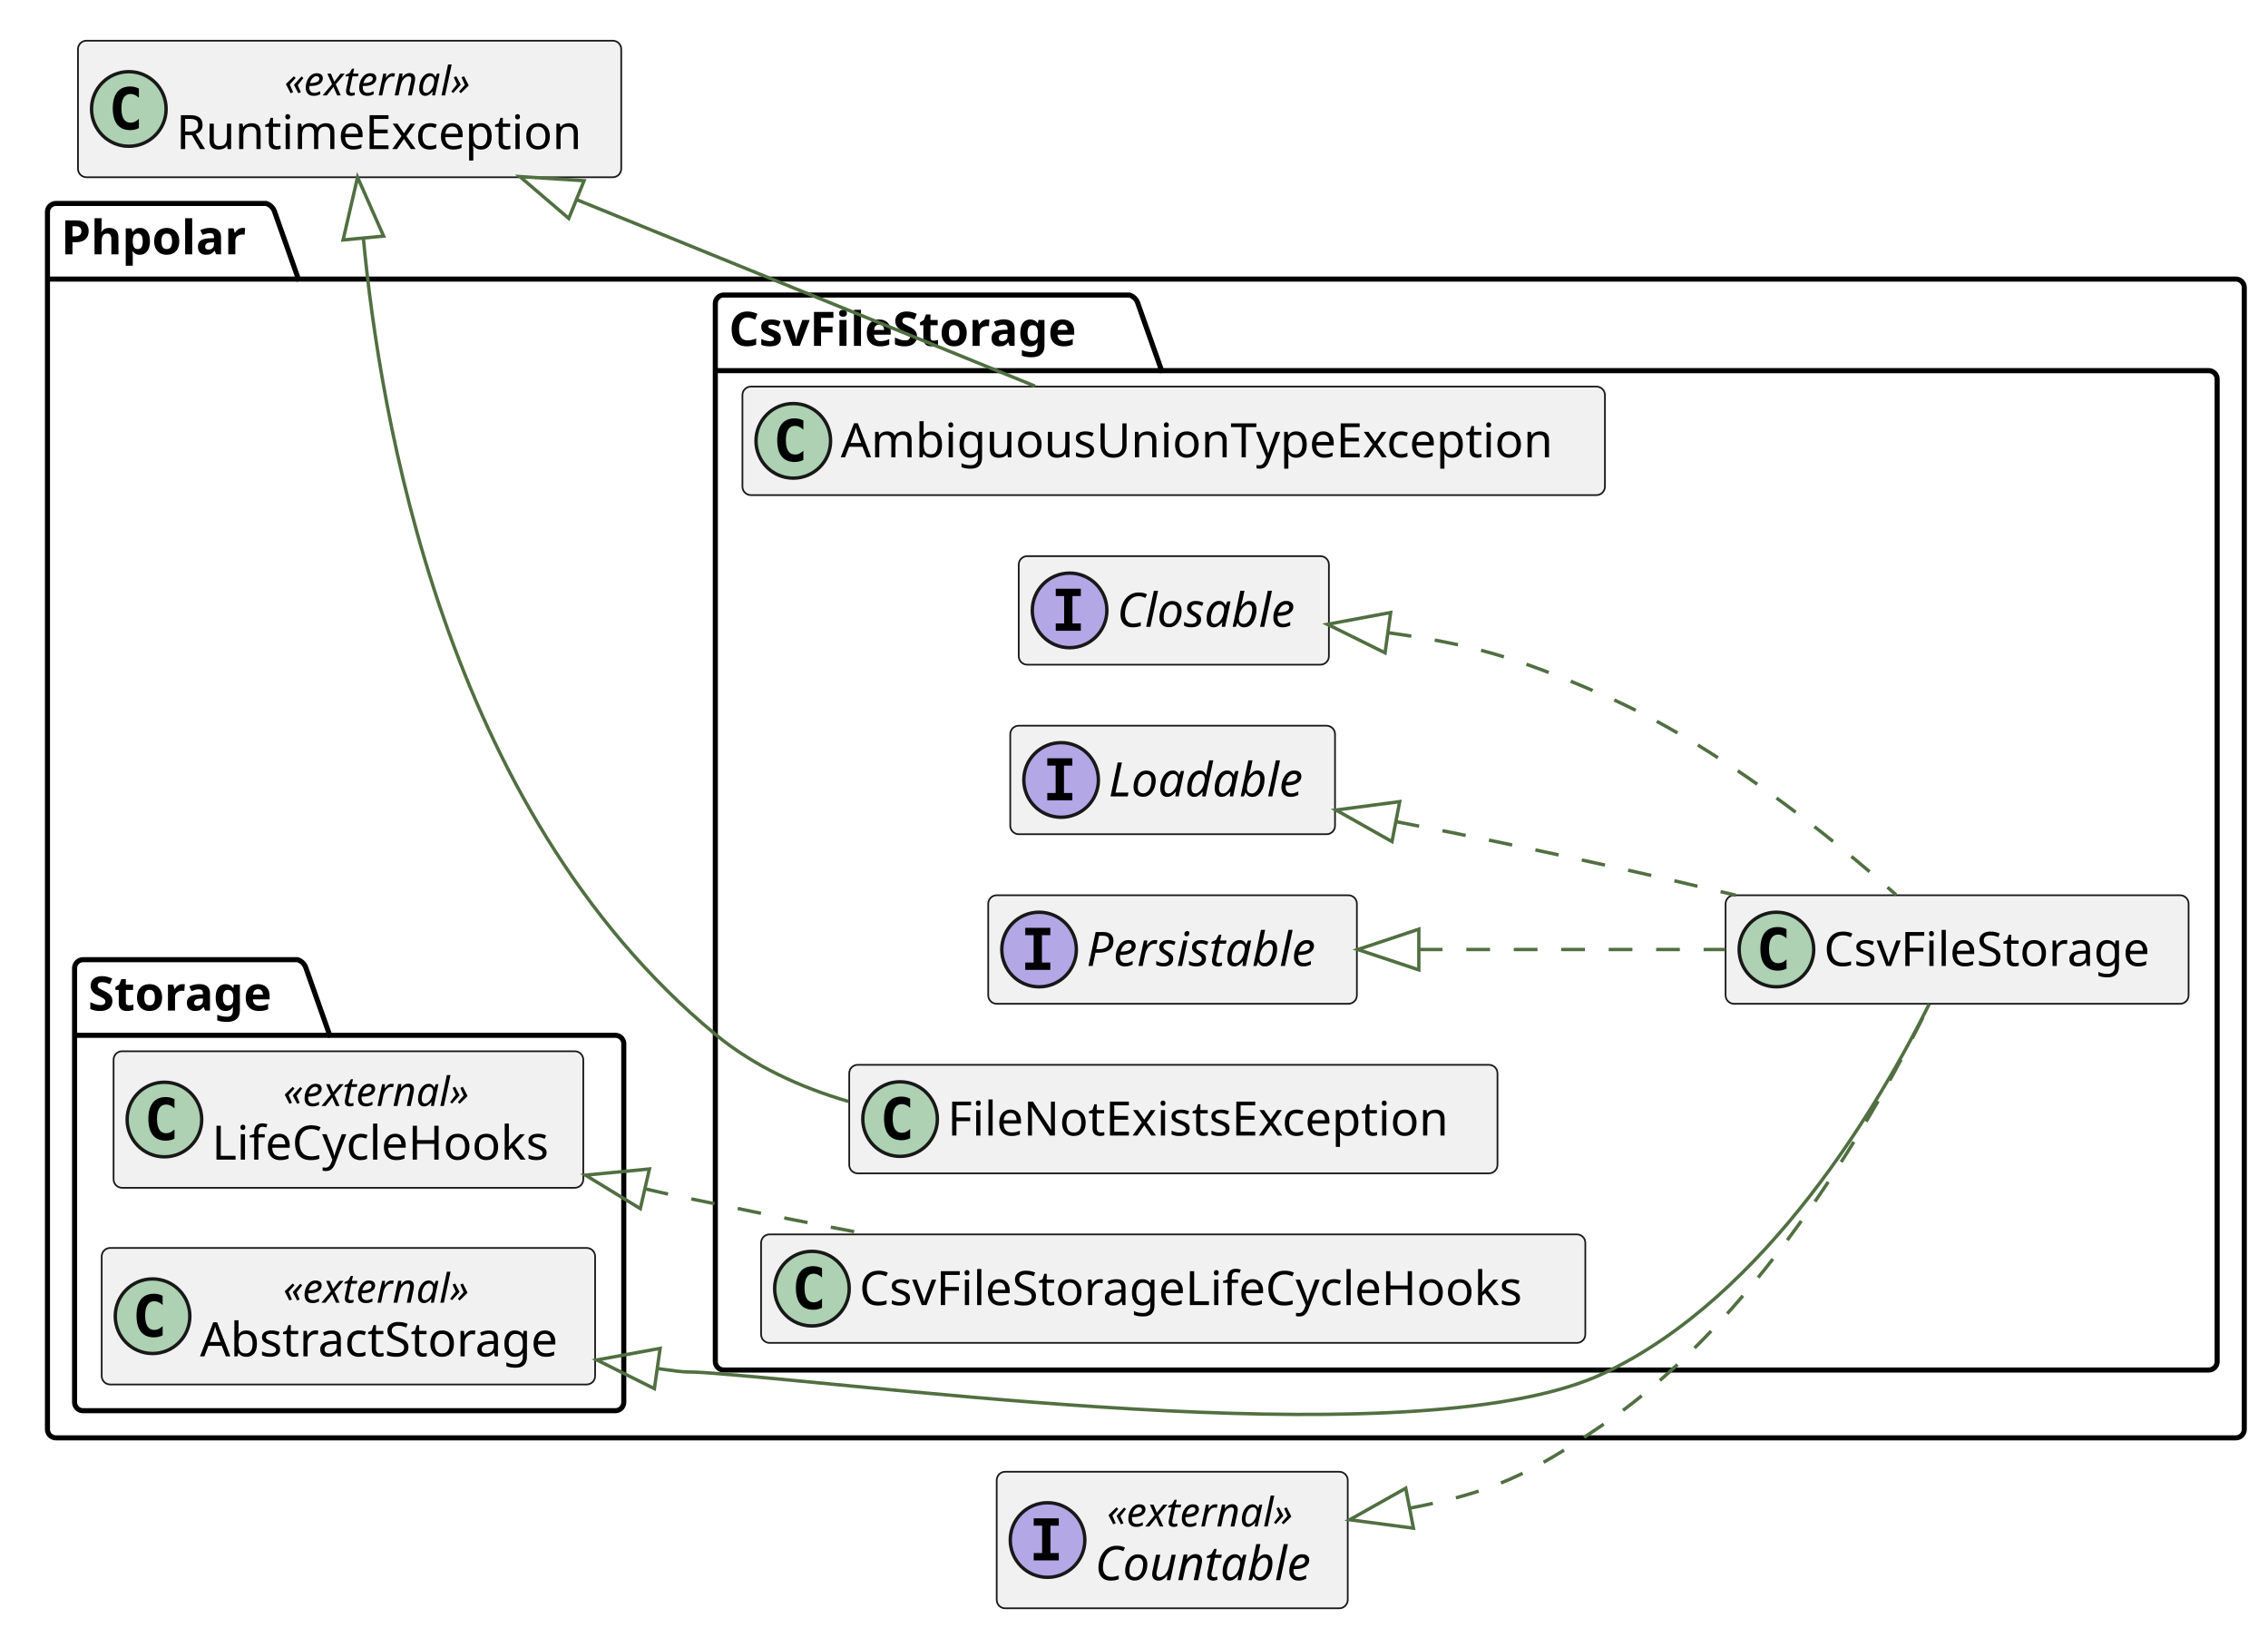
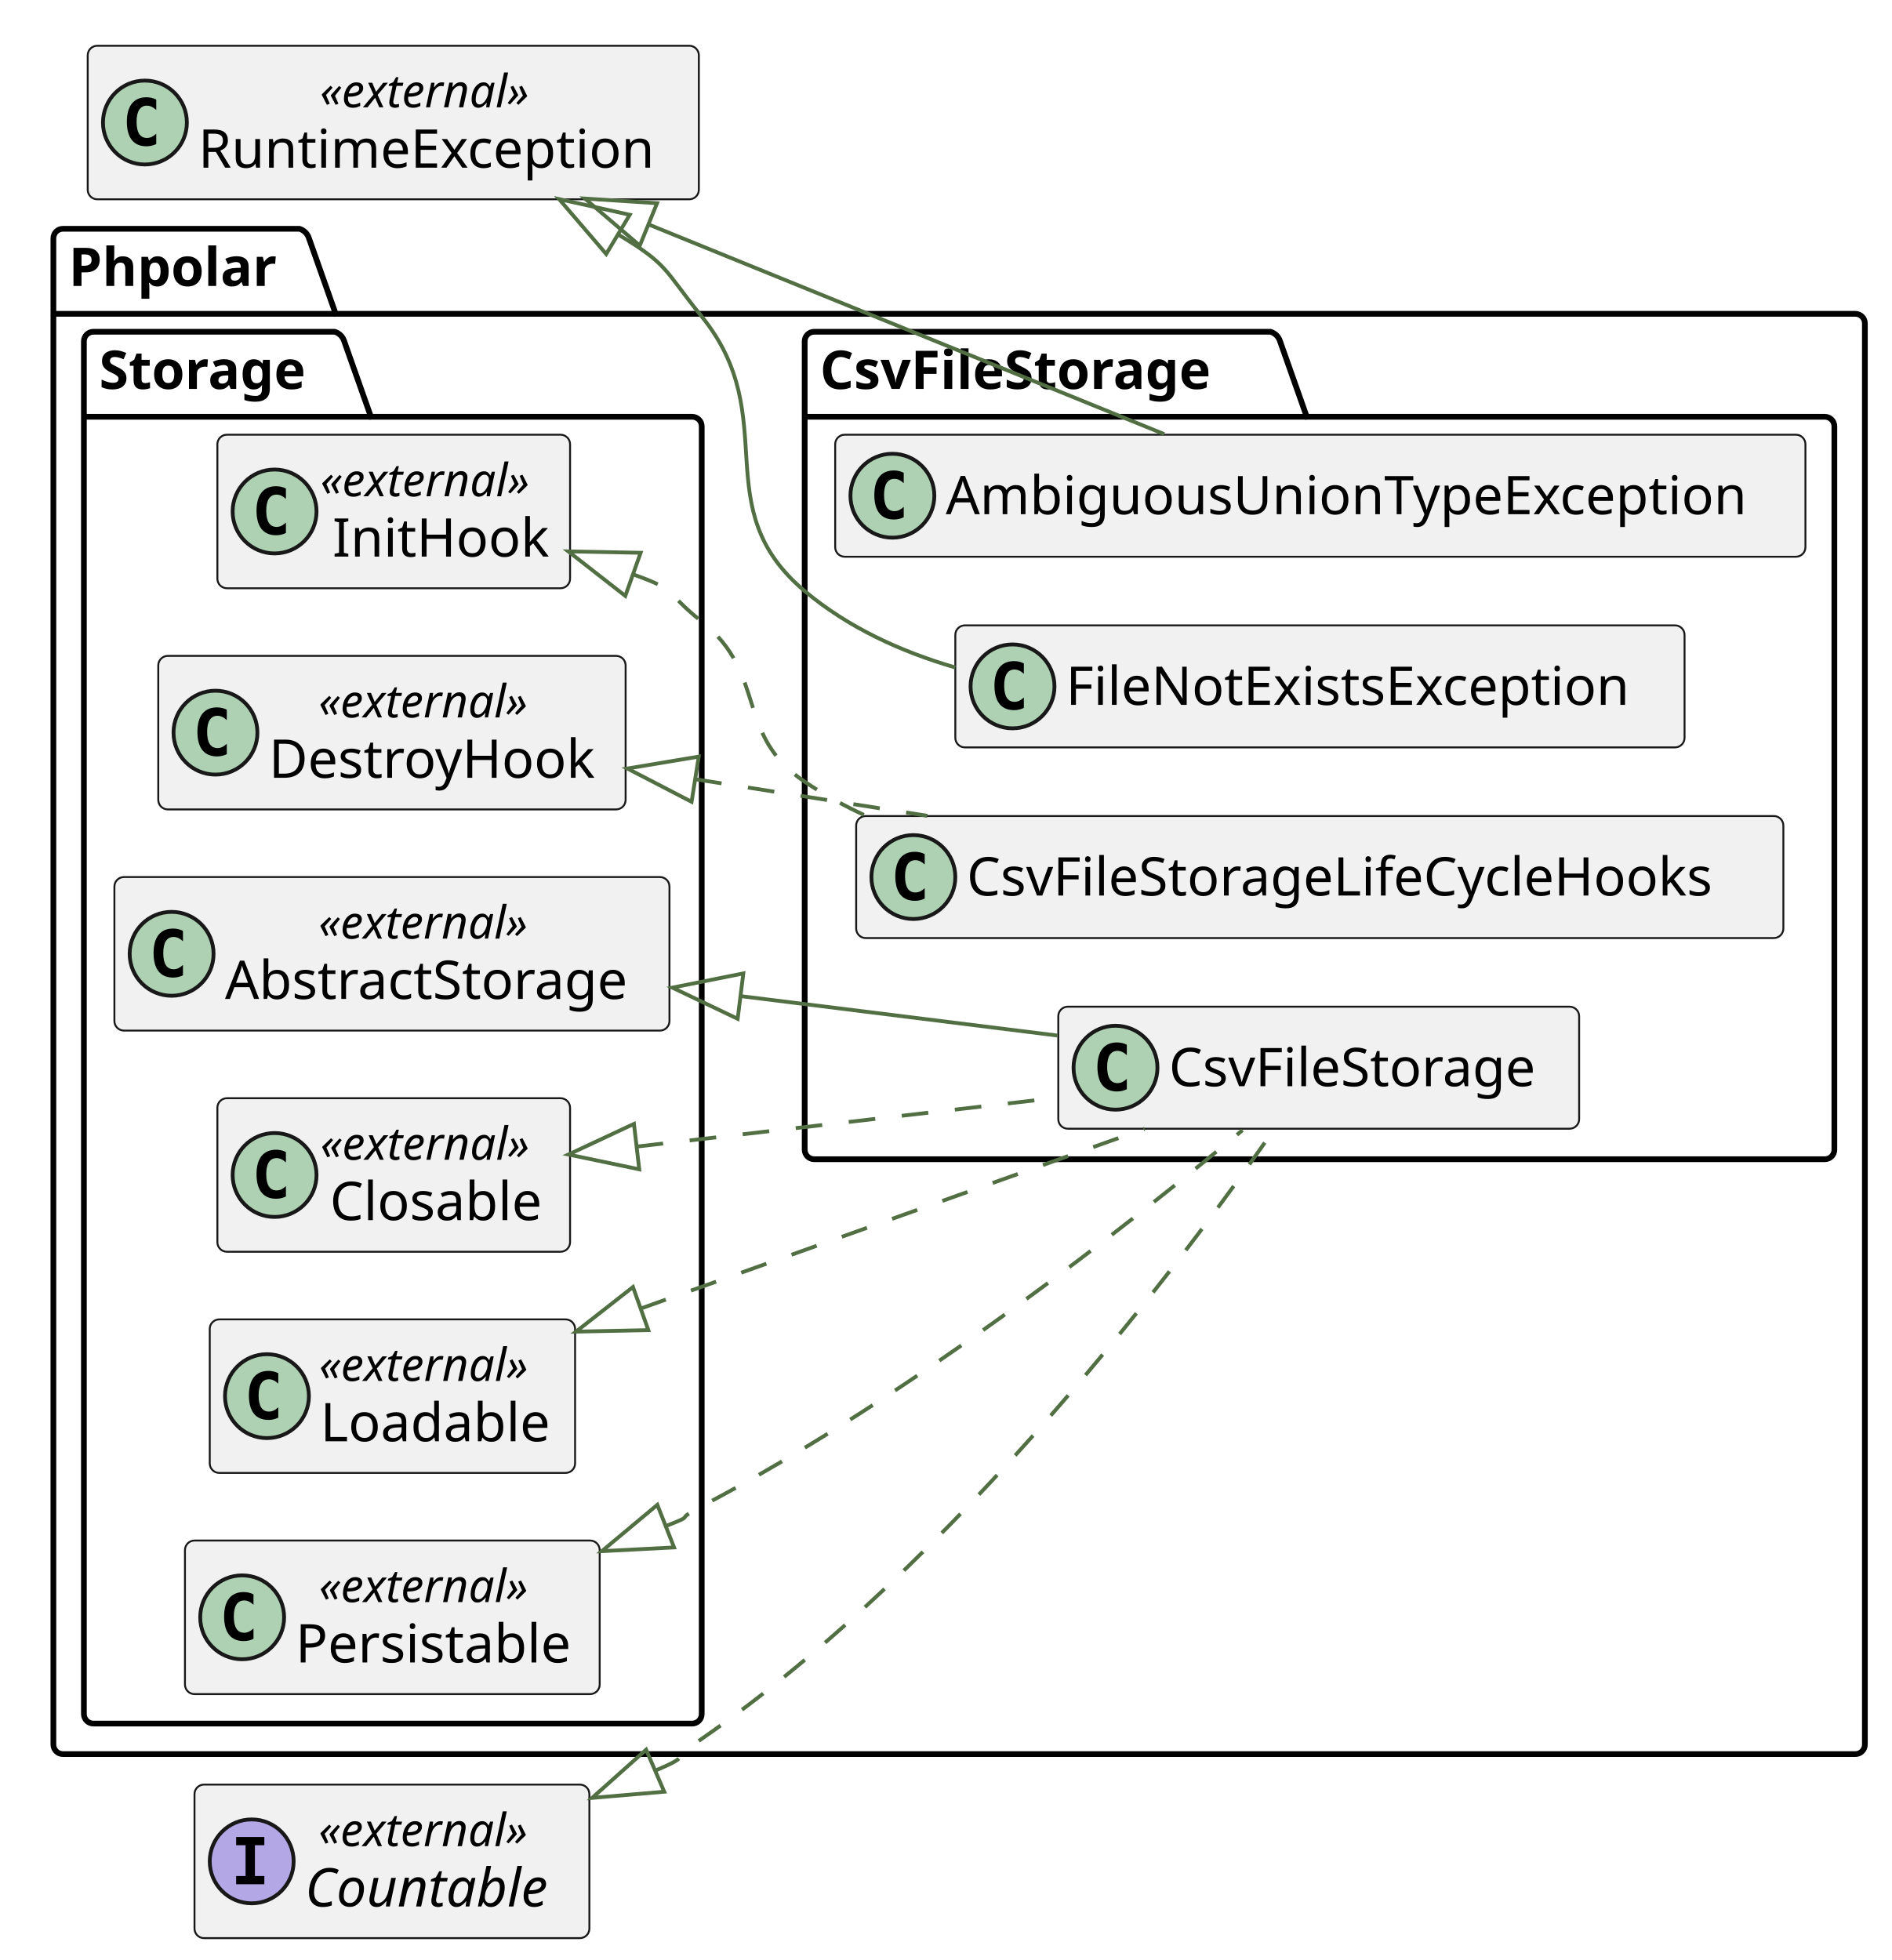
- <svg xmlns="http://www.w3.org/2000/svg" contentStyleType="text/css" data-diagram-type="CLASS" height="480px" preserveAspectRatio="none" style="width:669px;height:480px;background:#FFFFFF;" version="1.1" viewBox="0 0 669 480" width="669px" zoomAndPan="magnify">
+ <svg xmlns="http://www.w3.org/2000/svg" contentStyleType="text/css" data-diagram-type="CLASS" height="514px" preserveAspectRatio="none" style="width:496px;height:514px;background:#FFFFFF;" version="1.1" viewBox="0 0 496 514" width="496px" zoomAndPan="magnify">
  <defs />
  <g>
    <g id="cluster_Phpolar">
-       <path d="M16.5,60 L78.518,60 A3.75,3.75 0 0 1 81.018,62.5 L88.018,82.297 L659.5,82.297 A2.5,2.5 0 0 1 662,84.797 L662,421.5 A2.5,2.5 0 0 1 659.5,424 L16.5,424 A2.5,2.5 0 0 1 14,421.5 L14,62.5 A2.5,2.5 0 0 1 16.5,60 " fill="transparent" style="stroke:#000000;stroke-width:1.5;" />
+       <path d="M16.5,60 L78.518,60 A3.75,3.75 0 0 1 81.018,62.5 L88.018,82.297 L486.5,82.297 A2.5,2.5 0 0 1 489,84.797 L489,457.5 A2.5,2.5 0 0 1 486.5,460 L16.5,460 A2.5,2.5 0 0 1 14,457.5 L14,62.5 A2.5,2.5 0 0 1 16.5,60 " fill="transparent" style="stroke:#000000;stroke-width:1.5;" />
      <line style="stroke:#000000;stroke-width:1.5;" x1="14" x2="88.018" y1="82.297" y2="82.297" />
      <text fill="#000000" font-family="sans-serif" font-size="14" font-weight="bold" lengthAdjust="spacing" textLength="61.018" x="18" y="74.995">Phpolar</text>
    </g>
    <g id="cluster_CsvFileStorage">
-       <path d="M213.5,87 L333.151,87 A3.75,3.75 0 0 1 335.651,89.5 L342.651,109.297 L651.5,109.297 A2.5,2.5 0 0 1 654,111.797 L654,401.5 A2.5,2.5 0 0 1 651.5,404 L213.5,404 A2.5,2.5 0 0 1 211,401.5 L211,89.5 A2.5,2.5 0 0 1 213.5,87 " fill="transparent" style="stroke:#000000;stroke-width:1.5;" />
+       <path d="M213.5,87 L333.151,87 A3.75,3.75 0 0 1 335.651,89.5 L342.651,109.297 L478.5,109.297 A2.5,2.5 0 0 1 481,111.797 L481,301.5 A2.5,2.5 0 0 1 478.5,304 L213.5,304 A2.5,2.5 0 0 1 211,301.5 L211,89.5 A2.5,2.5 0 0 1 213.5,87 " fill="transparent" style="stroke:#000000;stroke-width:1.5;" />
      <line style="stroke:#000000;stroke-width:1.5;" x1="211" x2="342.651" y1="109.297" y2="109.297" />
      <text fill="#000000" font-family="sans-serif" font-size="14" font-weight="bold" lengthAdjust="spacing" textLength="118.651" x="215" y="101.995">CsvFileStorage</text>
    </g>
    <g id="cluster_Storage">
-       <path d="M24.5,283 L87.762,283 A3.75,3.75 0 0 1 90.262,285.5 L97.262,305.297 L181.5,305.297 A2.5,2.5 0 0 1 184,307.797 L184,413.5 A2.5,2.5 0 0 1 181.5,416 L24.5,416 A2.5,2.5 0 0 1 22,413.5 L22,285.5 A2.5,2.5 0 0 1 24.5,283 " fill="transparent" style="stroke:#000000;stroke-width:1.5;" />
-       <line style="stroke:#000000;stroke-width:1.5;" x1="22" x2="97.262" y1="305.297" y2="305.297" />
-       <text fill="#000000" font-family="sans-serif" font-size="14" font-weight="bold" lengthAdjust="spacing" textLength="62.262" x="26" y="297.995">Storage</text>
+       <path d="M24.5,87 L87.762,87 A3.75,3.75 0 0 1 90.262,89.5 L97.262,109.297 L181.5,109.297 A2.5,2.5 0 0 1 184,111.797 L184,449.5 A2.5,2.5 0 0 1 181.5,452 L24.5,452 A2.5,2.5 0 0 1 22,449.5 L22,89.5 A2.5,2.5 0 0 1 24.5,87 " fill="transparent" style="stroke:#000000;stroke-width:1.5;" />
+       <line style="stroke:#000000;stroke-width:1.5;" x1="22" x2="97.262" y1="109.297" y2="109.297" />
+       <text fill="#000000" font-family="sans-serif" font-size="14" font-weight="bold" lengthAdjust="spacing" textLength="62.262" x="26" y="101.995">Storage</text>
    </g>
    <g id="elem_RuntimeException__class">
      <rect codeLine="14" fill="#F1F1F1" height="40.266" id="RuntimeException__class" rx="2.5" ry="2.5" style="stroke:#181818;stroke-width:0.5;" width="160.249" x="23" y="12" />
      <ellipse cx="38" cy="32.133" fill="#ADD1B2" rx="11" ry="11" style="stroke:#181818;stroke-width:1;" />
      <path d="M40.969,37.773 Q40.391,38.07 39.75,38.211 Q39.109,38.367 38.406,38.367 Q35.906,38.367 34.578,36.727 Q33.266,35.07 33.266,31.945 Q33.266,28.82 34.578,27.164 Q35.906,25.508 38.406,25.508 Q39.109,25.508 39.75,25.664 Q40.406,25.82 40.969,26.117 L40.969,28.836 Q40.344,28.258 39.75,27.992 Q39.156,27.711 38.531,27.711 Q37.188,27.711 36.5,28.789 Q35.812,29.852 35.812,31.945 Q35.812,34.039 36.5,35.117 Q37.188,36.18 38.531,36.18 Q39.156,36.18 39.75,35.914 Q40.344,35.633 40.969,35.055 L40.969,37.773 Z " fill="#000000" />
      <text fill="#000000" font-family="sans-serif" font-size="12" font-style="italic" lengthAdjust="spacing" textLength="64.482" x="83.883" y="28.139">«external»</text>
      <text fill="#000000" font-family="sans-serif" font-size="14" lengthAdjust="spacing" textLength="128.249" x="52" y="43.964">RuntimeException</text>
    </g>
    <g id="elem_Countable__class">
-       <rect codeLine="24" fill="#F1F1F1" height="40.266" id="Countable__class" rx="2.5" ry="2.5" style="stroke:#181818;stroke-width:0.5;" width="103.545" x="294" y="434" />
-       <ellipse cx="309" cy="454.133" fill="#B4A7E5" rx="11" ry="11" style="stroke:#181818;stroke-width:1;" />
-       <path d="M304.922,449.898 L304.922,447.742 L312.312,447.742 L312.312,449.898 L309.844,449.898 L309.844,457.977 L312.312,457.977 L312.312,460.133 L304.922,460.133 L304.922,457.977 L307.391,457.977 L307.391,449.898 L304.922,449.898 Z " fill="#000000" />
-       <text fill="#000000" font-family="sans-serif" font-size="12" font-style="italic" lengthAdjust="spacing" textLength="64.482" x="326.531" y="450.139">«external»</text>
-       <text fill="#000000" font-family="sans-serif" font-size="14" font-style="italic" lengthAdjust="spacing" textLength="71.545" x="323" y="465.964">Countable</text>
+       <rect codeLine="24" fill="#F1F1F1" height="40.266" id="Countable__class" rx="2.5" ry="2.5" style="stroke:#181818;stroke-width:0.5;" width="103.545" x="51" y="468" />
+       <ellipse cx="66" cy="488.133" fill="#B4A7E5" rx="11" ry="11" style="stroke:#181818;stroke-width:1;" />
+       <path d="M61.922,483.898 L61.922,481.742 L69.312,481.742 L69.312,483.898 L66.844,483.898 L66.844,491.977 L69.312,491.977 L69.312,494.133 L61.922,494.133 L61.922,491.977 L64.391,491.977 L64.391,483.898 L61.922,483.898 Z " fill="#000000" />
+       <text fill="#000000" font-family="sans-serif" font-size="12" font-style="italic" lengthAdjust="spacing" textLength="64.482" x="83.531" y="484.139">«external»</text>
+       <text fill="#000000" font-family="sans-serif" font-size="14" font-style="italic" lengthAdjust="spacing" textLength="71.545" x="80" y="499.964">Countable</text>
    </g>
    <g id="elem_AmbiguousUnionTypeException__class">
      <rect codeLine="17" fill="#F1F1F1" height="32" id="AmbiguousUnionTypeException__class" rx="2.5" ry="2.5" style="stroke:#181818;stroke-width:0.5;" width="254.414" x="219" y="114" />
      <ellipse cx="234" cy="130" fill="#ADD1B2" rx="11" ry="11" style="stroke:#181818;stroke-width:1;" />
      <path d="M236.969,135.641 Q236.391,135.938 235.75,136.078 Q235.109,136.234 234.406,136.234 Q231.906,136.234 230.578,134.594 Q229.266,132.938 229.266,129.812 Q229.266,126.688 230.578,125.031 Q231.906,123.375 234.406,123.375 Q235.109,123.375 235.75,123.531 Q236.406,123.688 236.969,123.984 L236.969,126.703 Q236.344,126.125 235.75,125.859 Q235.156,125.578 234.531,125.578 Q233.188,125.578 232.5,126.656 Q231.812,127.719 231.812,129.812 Q231.812,131.906 232.5,132.984 Q233.188,134.047 234.531,134.047 Q235.156,134.047 235.75,133.781 Q236.344,133.5 236.969,132.922 L236.969,135.641 Z " fill="#000000" />
      <text fill="#000000" font-family="sans-serif" font-size="14" lengthAdjust="spacing" textLength="222.414" x="248" y="134.847">AmbiguousUnionTypeException</text>
    </g>
-     <g id="elem_Closable__interface">
-       <rect codeLine="27" fill="#F1F1F1" height="32" id="Closable__interface" rx="2.5" ry="2.5" style="stroke:#181818;stroke-width:0.5;" width="91.493" x="300.5" y="164" />
-       <ellipse cx="315.5" cy="180" fill="#B4A7E5" rx="11" ry="11" style="stroke:#181818;stroke-width:1;" />
-       <path d="M311.422,175.766 L311.422,173.609 L318.812,173.609 L318.812,175.766 L316.344,175.766 L316.344,183.844 L318.812,183.844 L318.812,186 L311.422,186 L311.422,183.844 L313.891,183.844 L313.891,175.766 L311.422,175.766 Z " fill="#000000" />
-       <text fill="#000000" font-family="sans-serif" font-size="14" font-style="italic" lengthAdjust="spacing" textLength="59.493" x="329.5" y="184.847">Closable</text>
-     </g>
-     <g id="elem_Loadable__interface">
-       <rect codeLine="31" fill="#F1F1F1" height="32" id="Loadable__interface" rx="2.5" ry="2.5" style="stroke:#181818;stroke-width:0.5;" width="95.8" x="298" y="214" />
-       <ellipse cx="313" cy="230" fill="#B4A7E5" rx="11" ry="11" style="stroke:#181818;stroke-width:1;" />
-       <path d="M308.922,225.766 L308.922,223.609 L316.312,223.609 L316.312,225.766 L313.844,225.766 L313.844,233.844 L316.312,233.844 L316.312,236 L308.922,236 L308.922,233.844 L311.391,233.844 L311.391,225.766 L308.922,225.766 Z " fill="#000000" />
-       <text fill="#000000" font-family="sans-serif" font-size="14" font-style="italic" lengthAdjust="spacing" textLength="63.8" x="327" y="234.847">Loadable</text>
-     </g>
-     <g id="elem_Persistable__interface">
-       <rect codeLine="35" fill="#F1F1F1" height="32" id="Persistable__interface" rx="2.5" ry="2.5" style="stroke:#181818;stroke-width:0.5;" width="108.747" x="291.5" y="264" />
-       <ellipse cx="306.5" cy="280" fill="#B4A7E5" rx="11" ry="11" style="stroke:#181818;stroke-width:1;" />
-       <path d="M302.422,275.766 L302.422,273.609 L309.812,273.609 L309.812,275.766 L307.344,275.766 L307.344,283.844 L309.812,283.844 L309.812,286 L302.422,286 L302.422,283.844 L304.891,283.844 L304.891,275.766 L302.422,275.766 Z " fill="#000000" />
-       <text fill="#000000" font-family="sans-serif" font-size="14" font-style="italic" lengthAdjust="spacing" textLength="76.747" x="320.5" y="284.847">Persistable</text>
-     </g>
    <g id="elem_CsvFileStorage__class">
-       <rect codeLine="39" fill="#F1F1F1" height="32" id="CsvFileStorage__class" rx="2.5" ry="2.5" style="stroke:#181818;stroke-width:0.5;" width="136.576" x="509" y="264" />
-       <ellipse cx="524" cy="280" fill="#ADD1B2" rx="11" ry="11" style="stroke:#181818;stroke-width:1;" />
-       <path d="M526.969,285.641 Q526.391,285.938 525.75,286.078 Q525.109,286.234 524.406,286.234 Q521.906,286.234 520.578,284.594 Q519.266,282.938 519.266,279.812 Q519.266,276.688 520.578,275.031 Q521.906,273.375 524.406,273.375 Q525.109,273.375 525.75,273.531 Q526.406,273.688 526.969,273.984 L526.969,276.703 Q526.344,276.125 525.75,275.859 Q525.156,275.578 524.531,275.578 Q523.188,275.578 522.5,276.656 Q521.812,277.719 521.812,279.812 Q521.812,281.906 522.5,282.984 Q523.188,284.047 524.531,284.047 Q525.156,284.047 525.75,283.781 Q526.344,283.5 526.969,282.922 L526.969,285.641 Z " fill="#000000" />
-       <text fill="#000000" font-family="sans-serif" font-size="14" lengthAdjust="spacing" textLength="104.576" x="538" y="284.847">CsvFileStorage</text>
+       <rect codeLine="39" fill="#F1F1F1" height="32" id="CsvFileStorage__class" rx="2.5" ry="2.5" style="stroke:#181818;stroke-width:0.5;" width="136.576" x="277.5" y="264" />
+       <ellipse cx="292.5" cy="280" fill="#ADD1B2" rx="11" ry="11" style="stroke:#181818;stroke-width:1;" />
+       <path d="M295.469,285.641 Q294.891,285.938 294.25,286.078 Q293.609,286.234 292.906,286.234 Q290.406,286.234 289.078,284.594 Q287.766,282.938 287.766,279.812 Q287.766,276.688 289.078,275.031 Q290.406,273.375 292.906,273.375 Q293.609,273.375 294.25,273.531 Q294.906,273.688 295.469,273.984 L295.469,276.703 Q294.844,276.125 294.25,275.859 Q293.656,275.578 293.031,275.578 Q291.688,275.578 291,276.656 Q290.312,277.719 290.312,279.812 Q290.312,281.906 291,282.984 Q291.688,284.047 293.031,284.047 Q293.656,284.047 294.25,283.781 Q294.844,283.5 295.469,282.922 L295.469,285.641 Z " fill="#000000" />
+       <text fill="#000000" font-family="sans-serif" font-size="14" lengthAdjust="spacing" textLength="104.576" x="306.5" y="284.847">CsvFileStorage</text>
    </g>
    <g id="elem_CsvFileStorageLifeCycleHooks__class">
-       <rect codeLine="47" fill="#F1F1F1" height="32" id="CsvFileStorageLifeCycleHooks__class" rx="2.5" ry="2.5" style="stroke:#181818;stroke-width:0.5;" width="243.128" x="224.5" y="364" />
-       <ellipse cx="239.5" cy="380" fill="#ADD1B2" rx="11" ry="11" style="stroke:#181818;stroke-width:1;" />
-       <path d="M242.469,385.641 Q241.891,385.938 241.25,386.078 Q240.609,386.234 239.906,386.234 Q237.406,386.234 236.078,384.594 Q234.766,382.938 234.766,379.812 Q234.766,376.688 236.078,375.031 Q237.406,373.375 239.906,373.375 Q240.609,373.375 241.25,373.531 Q241.906,373.688 242.469,373.984 L242.469,376.703 Q241.844,376.125 241.25,375.859 Q240.656,375.578 240.031,375.578 Q238.688,375.578 238,376.656 Q237.312,377.719 237.312,379.812 Q237.312,381.906 238,382.984 Q238.688,384.047 240.031,384.047 Q240.656,384.047 241.25,383.781 Q241.844,383.5 242.469,382.922 L242.469,385.641 Z " fill="#000000" />
-       <text fill="#000000" font-family="sans-serif" font-size="14" lengthAdjust="spacing" textLength="211.128" x="253.5" y="384.847">CsvFileStorageLifeCycleHooks</text>
+       <rect codeLine="51" fill="#F1F1F1" height="32" id="CsvFileStorageLifeCycleHooks__class" rx="2.5" ry="2.5" style="stroke:#181818;stroke-width:0.5;" width="243.128" x="224.5" y="214" />
+       <ellipse cx="239.5" cy="230" fill="#ADD1B2" rx="11" ry="11" style="stroke:#181818;stroke-width:1;" />
+       <path d="M242.469,235.641 Q241.891,235.938 241.25,236.078 Q240.609,236.234 239.906,236.234 Q237.406,236.234 236.078,234.594 Q234.766,232.938 234.766,229.812 Q234.766,226.688 236.078,225.031 Q237.406,223.375 239.906,223.375 Q240.609,223.375 241.25,223.531 Q241.906,223.688 242.469,223.984 L242.469,226.703 Q241.844,226.125 241.25,225.859 Q240.656,225.578 240.031,225.578 Q238.688,225.578 238,226.656 Q237.312,227.719 237.312,229.812 Q237.312,231.906 238,232.984 Q238.688,234.047 240.031,234.047 Q240.656,234.047 241.25,233.781 Q241.844,233.5 242.469,232.922 L242.469,235.641 Z " fill="#000000" />
+       <text fill="#000000" font-family="sans-serif" font-size="14" lengthAdjust="spacing" textLength="211.128" x="253.5" y="234.847">CsvFileStorageLifeCycleHooks</text>
    </g>
    <g id="elem_FileNotExistsException__class">
-       <rect codeLine="51" fill="#F1F1F1" height="32" id="FileNotExistsException__class" rx="2.5" ry="2.5" style="stroke:#181818;stroke-width:0.5;" width="191.216" x="250.5" y="314" />
-       <ellipse cx="265.5" cy="330" fill="#ADD1B2" rx="11" ry="11" style="stroke:#181818;stroke-width:1;" />
-       <path d="M268.469,335.641 Q267.891,335.938 267.25,336.078 Q266.609,336.234 265.906,336.234 Q263.406,336.234 262.078,334.594 Q260.766,332.938 260.766,329.812 Q260.766,326.688 262.078,325.031 Q263.406,323.375 265.906,323.375 Q266.609,323.375 267.25,323.531 Q267.906,323.688 268.469,323.984 L268.469,326.703 Q267.844,326.125 267.25,325.859 Q266.656,325.578 266.031,325.578 Q264.688,325.578 264,326.656 Q263.312,327.719 263.312,329.812 Q263.312,331.906 264,332.984 Q264.688,334.047 266.031,334.047 Q266.656,334.047 267.25,333.781 Q267.844,333.5 268.469,332.922 L268.469,335.641 Z " fill="#000000" />
-       <text fill="#000000" font-family="sans-serif" font-size="14" lengthAdjust="spacing" textLength="159.216" x="279.5" y="334.847">FileNotExistsException</text>
+       <rect codeLine="55" fill="#F1F1F1" height="32" id="FileNotExistsException__class" rx="2.5" ry="2.5" style="stroke:#181818;stroke-width:0.5;" width="191.216" x="250.5" y="164" />
+       <ellipse cx="265.5" cy="180" fill="#ADD1B2" rx="11" ry="11" style="stroke:#181818;stroke-width:1;" />
+       <path d="M268.469,185.641 Q267.891,185.938 267.25,186.078 Q266.609,186.234 265.906,186.234 Q263.406,186.234 262.078,184.594 Q260.766,182.938 260.766,179.812 Q260.766,176.688 262.078,175.031 Q263.406,173.375 265.906,173.375 Q266.609,173.375 267.25,173.531 Q267.906,173.688 268.469,173.984 L268.469,176.703 Q267.844,176.125 267.25,175.859 Q266.656,175.578 266.031,175.578 Q264.688,175.578 264,176.656 Q263.312,177.719 263.312,179.812 Q263.312,181.906 264,182.984 Q264.688,184.047 266.031,184.047 Q266.656,184.047 267.25,183.781 Q267.844,183.5 268.469,182.922 L268.469,185.641 Z " fill="#000000" />
+       <text fill="#000000" font-family="sans-serif" font-size="14" lengthAdjust="spacing" textLength="159.216" x="279.5" y="184.847">FileNotExistsException</text>
    </g>
    <g id="elem_AbstractStorage__class">
-       <rect codeLine="21" fill="#F1F1F1" height="40.266" id="AbstractStorage__class" rx="2.5" ry="2.5" style="stroke:#181818;stroke-width:0.5;" width="145.545" x="30" y="368" />
-       <ellipse cx="45" cy="388.133" fill="#ADD1B2" rx="11" ry="11" style="stroke:#181818;stroke-width:1;" />
-       <path d="M47.969,393.773 Q47.391,394.07 46.75,394.211 Q46.109,394.367 45.406,394.367 Q42.906,394.367 41.578,392.727 Q40.266,391.07 40.266,387.945 Q40.266,384.82 41.578,383.164 Q42.906,381.508 45.406,381.508 Q46.109,381.508 46.75,381.664 Q47.406,381.82 47.969,382.117 L47.969,384.836 Q47.344,384.258 46.75,383.992 Q46.156,383.711 45.531,383.711 Q44.188,383.711 43.5,384.789 Q42.812,385.852 42.812,387.945 Q42.812,390.039 43.5,391.117 Q44.188,392.18 45.531,392.18 Q46.156,392.18 46.75,391.914 Q47.344,391.633 47.969,391.055 L47.969,393.773 Z " fill="#000000" />
-       <text fill="#000000" font-family="sans-serif" font-size="12" font-style="italic" lengthAdjust="spacing" textLength="64.482" x="83.531" y="384.139">«external»</text>
-       <text fill="#000000" font-family="sans-serif" font-size="14" lengthAdjust="spacing" textLength="113.545" x="59" y="399.964">AbstractStorage</text>
+       <rect codeLine="21" fill="#F1F1F1" height="40.266" id="AbstractStorage__class" rx="2.5" ry="2.5" style="stroke:#181818;stroke-width:0.5;" width="145.545" x="30" y="230" />
+       <ellipse cx="45" cy="250.133" fill="#ADD1B2" rx="11" ry="11" style="stroke:#181818;stroke-width:1;" />
+       <path d="M47.969,255.773 Q47.391,256.07 46.75,256.211 Q46.109,256.367 45.406,256.367 Q42.906,256.367 41.578,254.727 Q40.266,253.07 40.266,249.945 Q40.266,246.82 41.578,245.164 Q42.906,243.508 45.406,243.508 Q46.109,243.508 46.75,243.664 Q47.406,243.82 47.969,244.117 L47.969,246.836 Q47.344,246.258 46.75,245.992 Q46.156,245.711 45.531,245.711 Q44.188,245.711 43.5,246.789 Q42.812,247.852 42.812,249.945 Q42.812,252.039 43.5,253.117 Q44.188,254.18 45.531,254.18 Q46.156,254.18 46.75,253.914 Q47.344,253.633 47.969,253.055 L47.969,255.773 Z " fill="#000000" />
+       <text fill="#000000" font-family="sans-serif" font-size="12" font-style="italic" lengthAdjust="spacing" textLength="64.482" x="83.531" y="246.139">«external»</text>
+       <text fill="#000000" font-family="sans-serif" font-size="14" lengthAdjust="spacing" textLength="113.545" x="59" y="261.964">AbstractStorage</text>
    </g>
-     <g id="elem_LifeCycleHooks__class">
-       <rect codeLine="43" fill="#F1F1F1" height="40.266" id="LifeCycleHooks__class" rx="2.5" ry="2.5" style="stroke:#181818;stroke-width:0.5;" width="138.552" x="33.5" y="310" />
-       <ellipse cx="48.5" cy="330.133" fill="#ADD1B2" rx="11" ry="11" style="stroke:#181818;stroke-width:1;" />
-       <path d="M51.469,335.773 Q50.891,336.07 50.25,336.211 Q49.609,336.367 48.906,336.367 Q46.406,336.367 45.078,334.727 Q43.766,333.07 43.766,329.945 Q43.766,326.82 45.078,325.164 Q46.406,323.508 48.906,323.508 Q49.609,323.508 50.25,323.664 Q50.906,323.82 51.469,324.117 L51.469,326.836 Q50.844,326.258 50.25,325.992 Q49.656,325.711 49.031,325.711 Q47.688,325.711 47,326.789 Q46.312,327.852 46.312,329.945 Q46.312,332.039 47,333.117 Q47.688,334.18 49.031,334.18 Q49.656,334.18 50.25,333.914 Q50.844,333.633 51.469,333.055 L51.469,335.773 Z " fill="#000000" />
-       <text fill="#000000" font-family="sans-serif" font-size="12" font-style="italic" lengthAdjust="spacing" textLength="64.482" x="83.535" y="326.139">«external»</text>
-       <text fill="#000000" font-family="sans-serif" font-size="14" lengthAdjust="spacing" textLength="106.552" x="62.5" y="341.964">LifeCycleHooks</text>
+     <g id="elem_Closable__class">
+       <rect codeLine="27" fill="#F1F1F1" height="40.266" id="Closable__class" rx="2.5" ry="2.5" style="stroke:#181818;stroke-width:0.5;" width="92.482" x="57" y="288" />
+       <ellipse cx="72" cy="308.133" fill="#ADD1B2" rx="11" ry="11" style="stroke:#181818;stroke-width:1;" />
+       <path d="M74.969,313.773 Q74.391,314.07 73.75,314.211 Q73.109,314.367 72.406,314.367 Q69.906,314.367 68.578,312.727 Q67.266,311.07 67.266,307.945 Q67.266,304.82 68.578,303.164 Q69.906,301.508 72.406,301.508 Q73.109,301.508 73.75,301.664 Q74.406,301.82 74.969,302.117 L74.969,304.836 Q74.344,304.258 73.75,303.992 Q73.156,303.711 72.531,303.711 Q71.188,303.711 70.5,304.789 Q69.812,305.852 69.812,307.945 Q69.812,310.039 70.5,311.117 Q71.188,312.18 72.531,312.18 Q73.156,312.18 73.75,311.914 Q74.344,311.633 74.969,311.055 L74.969,313.773 Z " fill="#000000" />
+       <text fill="#000000" font-family="sans-serif" font-size="12" font-style="italic" lengthAdjust="spacing" textLength="64.482" x="84" y="304.139">«external»</text>
+       <text fill="#000000" font-family="sans-serif" font-size="14" lengthAdjust="spacing" textLength="59.493" x="86.495" y="319.964">Closable</text>
+     </g>
+     <g id="elem_Loadable__class">
+       <rect codeLine="31" fill="#F1F1F1" height="40.266" id="Loadable__class" rx="2.5" ry="2.5" style="stroke:#181818;stroke-width:0.5;" width="95.8" x="55" y="346" />
+       <ellipse cx="70" cy="366.133" fill="#ADD1B2" rx="11" ry="11" style="stroke:#181818;stroke-width:1;" />
+       <path d="M72.969,371.773 Q72.391,372.07 71.75,372.211 Q71.109,372.367 70.406,372.367 Q67.906,372.367 66.578,370.727 Q65.266,369.07 65.266,365.945 Q65.266,362.82 66.578,361.164 Q67.906,359.508 70.406,359.508 Q71.109,359.508 71.75,359.664 Q72.406,359.82 72.969,360.117 L72.969,362.836 Q72.344,362.258 71.75,361.992 Q71.156,361.711 70.531,361.711 Q69.188,361.711 68.5,362.789 Q67.812,363.852 67.812,365.945 Q67.812,368.039 68.5,369.117 Q69.188,370.18 70.531,370.18 Q71.156,370.18 71.75,369.914 Q72.344,369.633 72.969,369.055 L72.969,371.773 Z " fill="#000000" />
+       <text fill="#000000" font-family="sans-serif" font-size="12" font-style="italic" lengthAdjust="spacing" textLength="64.482" x="83.659" y="362.139">«external»</text>
+       <text fill="#000000" font-family="sans-serif" font-size="14" lengthAdjust="spacing" textLength="63.8" x="84" y="377.964">Loadable</text>
+     </g>
+     <g id="elem_Persistable__class">
+       <rect codeLine="35" fill="#F1F1F1" height="40.266" id="Persistable__class" rx="2.5" ry="2.5" style="stroke:#181818;stroke-width:0.5;" width="108.747" x="48.5" y="404" />
+       <ellipse cx="63.5" cy="424.133" fill="#ADD1B2" rx="11" ry="11" style="stroke:#181818;stroke-width:1;" />
+       <path d="M66.469,429.773 Q65.891,430.07 65.25,430.211 Q64.609,430.367 63.906,430.367 Q61.406,430.367 60.078,428.727 Q58.766,427.07 58.766,423.945 Q58.766,420.82 60.078,419.164 Q61.406,417.508 63.906,417.508 Q64.609,417.508 65.25,417.664 Q65.906,417.82 66.469,418.117 L66.469,420.836 Q65.844,420.258 65.25,419.992 Q64.656,419.711 64.031,419.711 Q62.688,419.711 62,420.789 Q61.312,421.852 61.312,423.945 Q61.312,426.039 62,427.117 Q62.688,428.18 64.031,428.18 Q64.656,428.18 65.25,427.914 Q65.844,427.633 66.469,427.055 L66.469,429.773 Z " fill="#000000" />
+       <text fill="#000000" font-family="sans-serif" font-size="12" font-style="italic" lengthAdjust="spacing" textLength="64.482" x="83.632" y="420.139">«external»</text>
+       <text fill="#000000" font-family="sans-serif" font-size="14" lengthAdjust="spacing" textLength="76.747" x="77.5" y="435.964">Persistable</text>
+     </g>
+     <g id="elem_InitHook__class">
+       <rect codeLine="43" fill="#F1F1F1" height="40.266" id="InitHook__class" rx="2.5" ry="2.5" style="stroke:#181818;stroke-width:0.5;" width="92.482" x="57" y="114" />
+       <ellipse cx="72" cy="134.133" fill="#ADD1B2" rx="11" ry="11" style="stroke:#181818;stroke-width:1;" />
+       <path d="M74.969,139.773 Q74.391,140.07 73.75,140.211 Q73.109,140.367 72.406,140.367 Q69.906,140.367 68.578,138.727 Q67.266,137.07 67.266,133.945 Q67.266,130.82 68.578,129.164 Q69.906,127.508 72.406,127.508 Q73.109,127.508 73.75,127.664 Q74.406,127.82 74.969,128.117 L74.969,130.836 Q74.344,130.258 73.75,129.992 Q73.156,129.711 72.531,129.711 Q71.188,129.711 70.5,130.789 Q69.812,131.852 69.812,133.945 Q69.812,136.039 70.5,137.117 Q71.188,138.18 72.531,138.18 Q73.156,138.18 73.75,137.914 Q74.344,137.633 74.969,137.055 L74.969,139.773 Z " fill="#000000" />
+       <text fill="#000000" font-family="sans-serif" font-size="12" font-style="italic" lengthAdjust="spacing" textLength="64.482" x="84" y="130.139">«external»</text>
+       <text fill="#000000" font-family="sans-serif" font-size="14" lengthAdjust="spacing" textLength="58.147" x="87.168" y="145.964">InitHook</text>
+     </g>
+     <g id="elem_DestroyHook__class">
+       <rect codeLine="47" fill="#F1F1F1" height="40.266" id="DestroyHook__class" rx="2.5" ry="2.5" style="stroke:#181818;stroke-width:0.5;" width="122.549" x="41.5" y="172" />
+       <ellipse cx="56.5" cy="192.133" fill="#ADD1B2" rx="11" ry="11" style="stroke:#181818;stroke-width:1;" />
+       <path d="M59.469,197.773 Q58.891,198.07 58.25,198.211 Q57.609,198.367 56.906,198.367 Q54.406,198.367 53.078,196.727 Q51.766,195.07 51.766,191.945 Q51.766,188.82 53.078,187.164 Q54.406,185.508 56.906,185.508 Q57.609,185.508 58.25,185.664 Q58.906,185.82 59.469,186.117 L59.469,188.836 Q58.844,188.258 58.25,187.992 Q57.656,187.711 57.031,187.711 Q55.688,187.711 55,188.789 Q54.312,189.852 54.312,191.945 Q54.312,194.039 55,195.117 Q55.688,196.18 57.031,196.18 Q57.656,196.18 58.25,195.914 Q58.844,195.633 59.469,195.055 L59.469,197.773 Z " fill="#000000" />
+       <text fill="#000000" font-family="sans-serif" font-size="12" font-style="italic" lengthAdjust="spacing" textLength="64.482" x="83.533" y="188.139">«external»</text>
+       <text fill="#000000" font-family="sans-serif" font-size="14" lengthAdjust="spacing" textLength="90.549" x="70.5" y="203.964">DestroyHook</text>
    </g>
    <polygon fill="transparent" points="153.351,52.068,167.766,64.407,172.286,53.291,153.351,52.068" style="stroke:#516F42;stroke-width:1;" />
    <path d="M170.026,58.849 C214.919,77.104 263.666,96.926 305.273,113.846 " fill="transparent" style="stroke:#516F42;stroke-width:1;" />
-     <polygon fill="transparent" points="176.048,401.034,193.03,409.498,194.712,397.616,176.048,401.034" style="stroke:#516F42;stroke-width:1;" />
-     <path d="M193.871,403.557 C205.519,405.206 199.656,404.104 211,405 C269.042,409.582 420.314,429.778 473,405 C521.442,382.217 554.99,324.397 569.069,296.098 " fill="transparent" style="stroke:#516F42;stroke-width:1;" />
-     <polygon fill="transparent" points="398.117,448.151,416.926,450.64,414.658,438.857,398.117,448.151" style="stroke:#516F42;stroke-width:1;" />
-     <path d="M415.792,444.748 C440.097,440.07 450.917,435.071 473,420 C520.685,387.455 554.829,325.542 569.093,296.199 " fill="transparent" style="stroke:#516F42;stroke-width:1;stroke-dasharray:7.0,7.0;" />
-     <polygon fill="transparent" points="391.552,184.099,408.559,192.512,410.205,180.625,391.552,184.099" style="stroke:#516F42;stroke-width:1;" />
-     <path d="M409.382,186.568 C434.15,189.999 447.246,193.761 473,205 C506.558,219.644 539.854,246.568 559.285,263.858 " fill="transparent" style="stroke:#516F42;stroke-width:1;stroke-dasharray:7.0,7.0;" />
-     <polygon fill="transparent" points="394.066,238.862,410.599,248.17,412.878,236.389,394.066,238.862" style="stroke:#516F42;stroke-width:1;" />
-     <path d="M411.739,242.28 C435.46,246.867 446.972,249.277 473,255 C485.638,257.779 499.103,260.907 511.998,263.986 " fill="transparent" style="stroke:#516F42;stroke-width:1;stroke-dasharray:7.0,7.0;" />
-     <polygon fill="transparent" points="400.518,280,418.518,286,418.518,274,400.518,280" style="stroke:#516F42;stroke-width:1;" />
-     <path d="M418.518,280 C450.836,280 474.319,280 508.891,280 " fill="transparent" style="stroke:#516F42;stroke-width:1;stroke-dasharray:7.0,7.0;" />
-     <polygon fill="transparent" points="172.682,346.53,188.88,356.41,191.569,344.715,172.682,346.53" style="stroke:#516F42;stroke-width:1;" />
-     <path d="M190.225,350.562 C202.942,353.486 198.585,352.393 211,355 C225.475,358.04 240.869,361.085 255.871,363.953 " fill="transparent" style="stroke:#516F42;stroke-width:1;stroke-dasharray:7.0,7.0;" />
-     <polygon fill="transparent" points="105.472,52.27,101.203,70.758,113.15,69.621,105.472,52.27" style="stroke:#516F42;stroke-width:1;" />
-     <path d="M107.176,70.189 C112.045,121.363 130.571,238.504 211,305 C222.308,314.349 235.999,320.636 250.254,324.796 " fill="transparent" style="stroke:#516F42;stroke-width:1;" />
+     <polygon fill="transparent" points="176.308,259.001,193.429,267.178,194.911,255.27,176.308,259.001" style="stroke:#516F42;stroke-width:1;" />
+     <path d="M194.17,261.224 C226.198,265.211 245.802,267.652 277.279,271.57 " fill="transparent" style="stroke:#516F42;stroke-width:1;" />
+     <polygon fill="transparent" points="155.268,471.486,174.173,469.87,169.423,458.85,155.268,471.486" style="stroke:#516F42;stroke-width:1;" />
+     <path d="M171.798,464.36 C181.752,460.069 175.266,462.042 184,456 C251.262,409.469 310.566,329.981 334.158,296.082 " fill="transparent" style="stroke:#516F42;stroke-width:1;stroke-dasharray:7.0,7.0;" />
+     <polygon fill="transparent" points="149.048,302.766,167.62,306.649,166.235,294.729,149.048,302.766" style="stroke:#516F42;stroke-width:1;" />
+     <path d="M166.927,300.689 C203.03,296.494 236.375,292.62 277.395,287.854 " fill="transparent" style="stroke:#516F42;stroke-width:1;stroke-dasharray:7.0,7.0;" />
+     <polygon fill="transparent" points="151.039,349.214,170.009,348.816,165.976,337.514,151.039,349.214" style="stroke:#516F42;stroke-width:1;" />
+     <path d="M167.992,343.165 C211.142,327.767 257.661,311.167 300.117,296.016 " fill="transparent" style="stroke:#516F42;stroke-width:1;stroke-dasharray:7.0,7.0;" />
+     <polygon fill="transparent" points="157.803,406.789,176.751,405.803,172.369,394.631,157.803,406.789" style="stroke:#516F42;stroke-width:1;" />
+     <path d="M174.56,400.217 C183.491,396.714 175.762,399.331 184,395 C239.031,366.069 296.728,320.561 325.811,296.379 " fill="transparent" style="stroke:#516F42;stroke-width:1;stroke-dasharray:7.0,7.0;" />
+     <polygon fill="transparent" points="149.012,144.598,163.967,156.275,167.982,144.966,149.012,144.598" style="stroke:#516F42;stroke-width:1;" />
+     <path d="M165.975,150.62 C178.173,154.952 173.839,154.89 184,163 C201.344,176.843 192.585,192.618 211,205 C216.008,208.367 221.348,211.312 226.904,213.884 " fill="transparent" style="stroke:#516F42;stroke-width:1;stroke-dasharray:7.0,7.0;" />
+     <polygon fill="transparent" points="164.503,201.54,181.349,210.27,183.218,198.417,164.503,201.54" style="stroke:#516F42;stroke-width:1;" />
+     <path d="M182.284,204.344 C206.126,208.103 216.396,209.722 243.184,213.946 " fill="transparent" style="stroke:#516F42;stroke-width:1;stroke-dasharray:7.0,7.0;" />
+     <polygon fill="transparent" points="146.606,52.217,158.959,66.619,165.13,56.327,146.606,52.217" style="stroke:#516F42;stroke-width:1;" />
+     <path d="M162.045,61.473 C175.458,69.514 173.941,70.587 184,83 C205.517,109.552 184.822,133.029 211,155 C222.329,164.508 236.114,170.864 250.48,175.04 " fill="transparent" style="stroke:#516F42;stroke-width:1;" />
  </g>
</svg>
